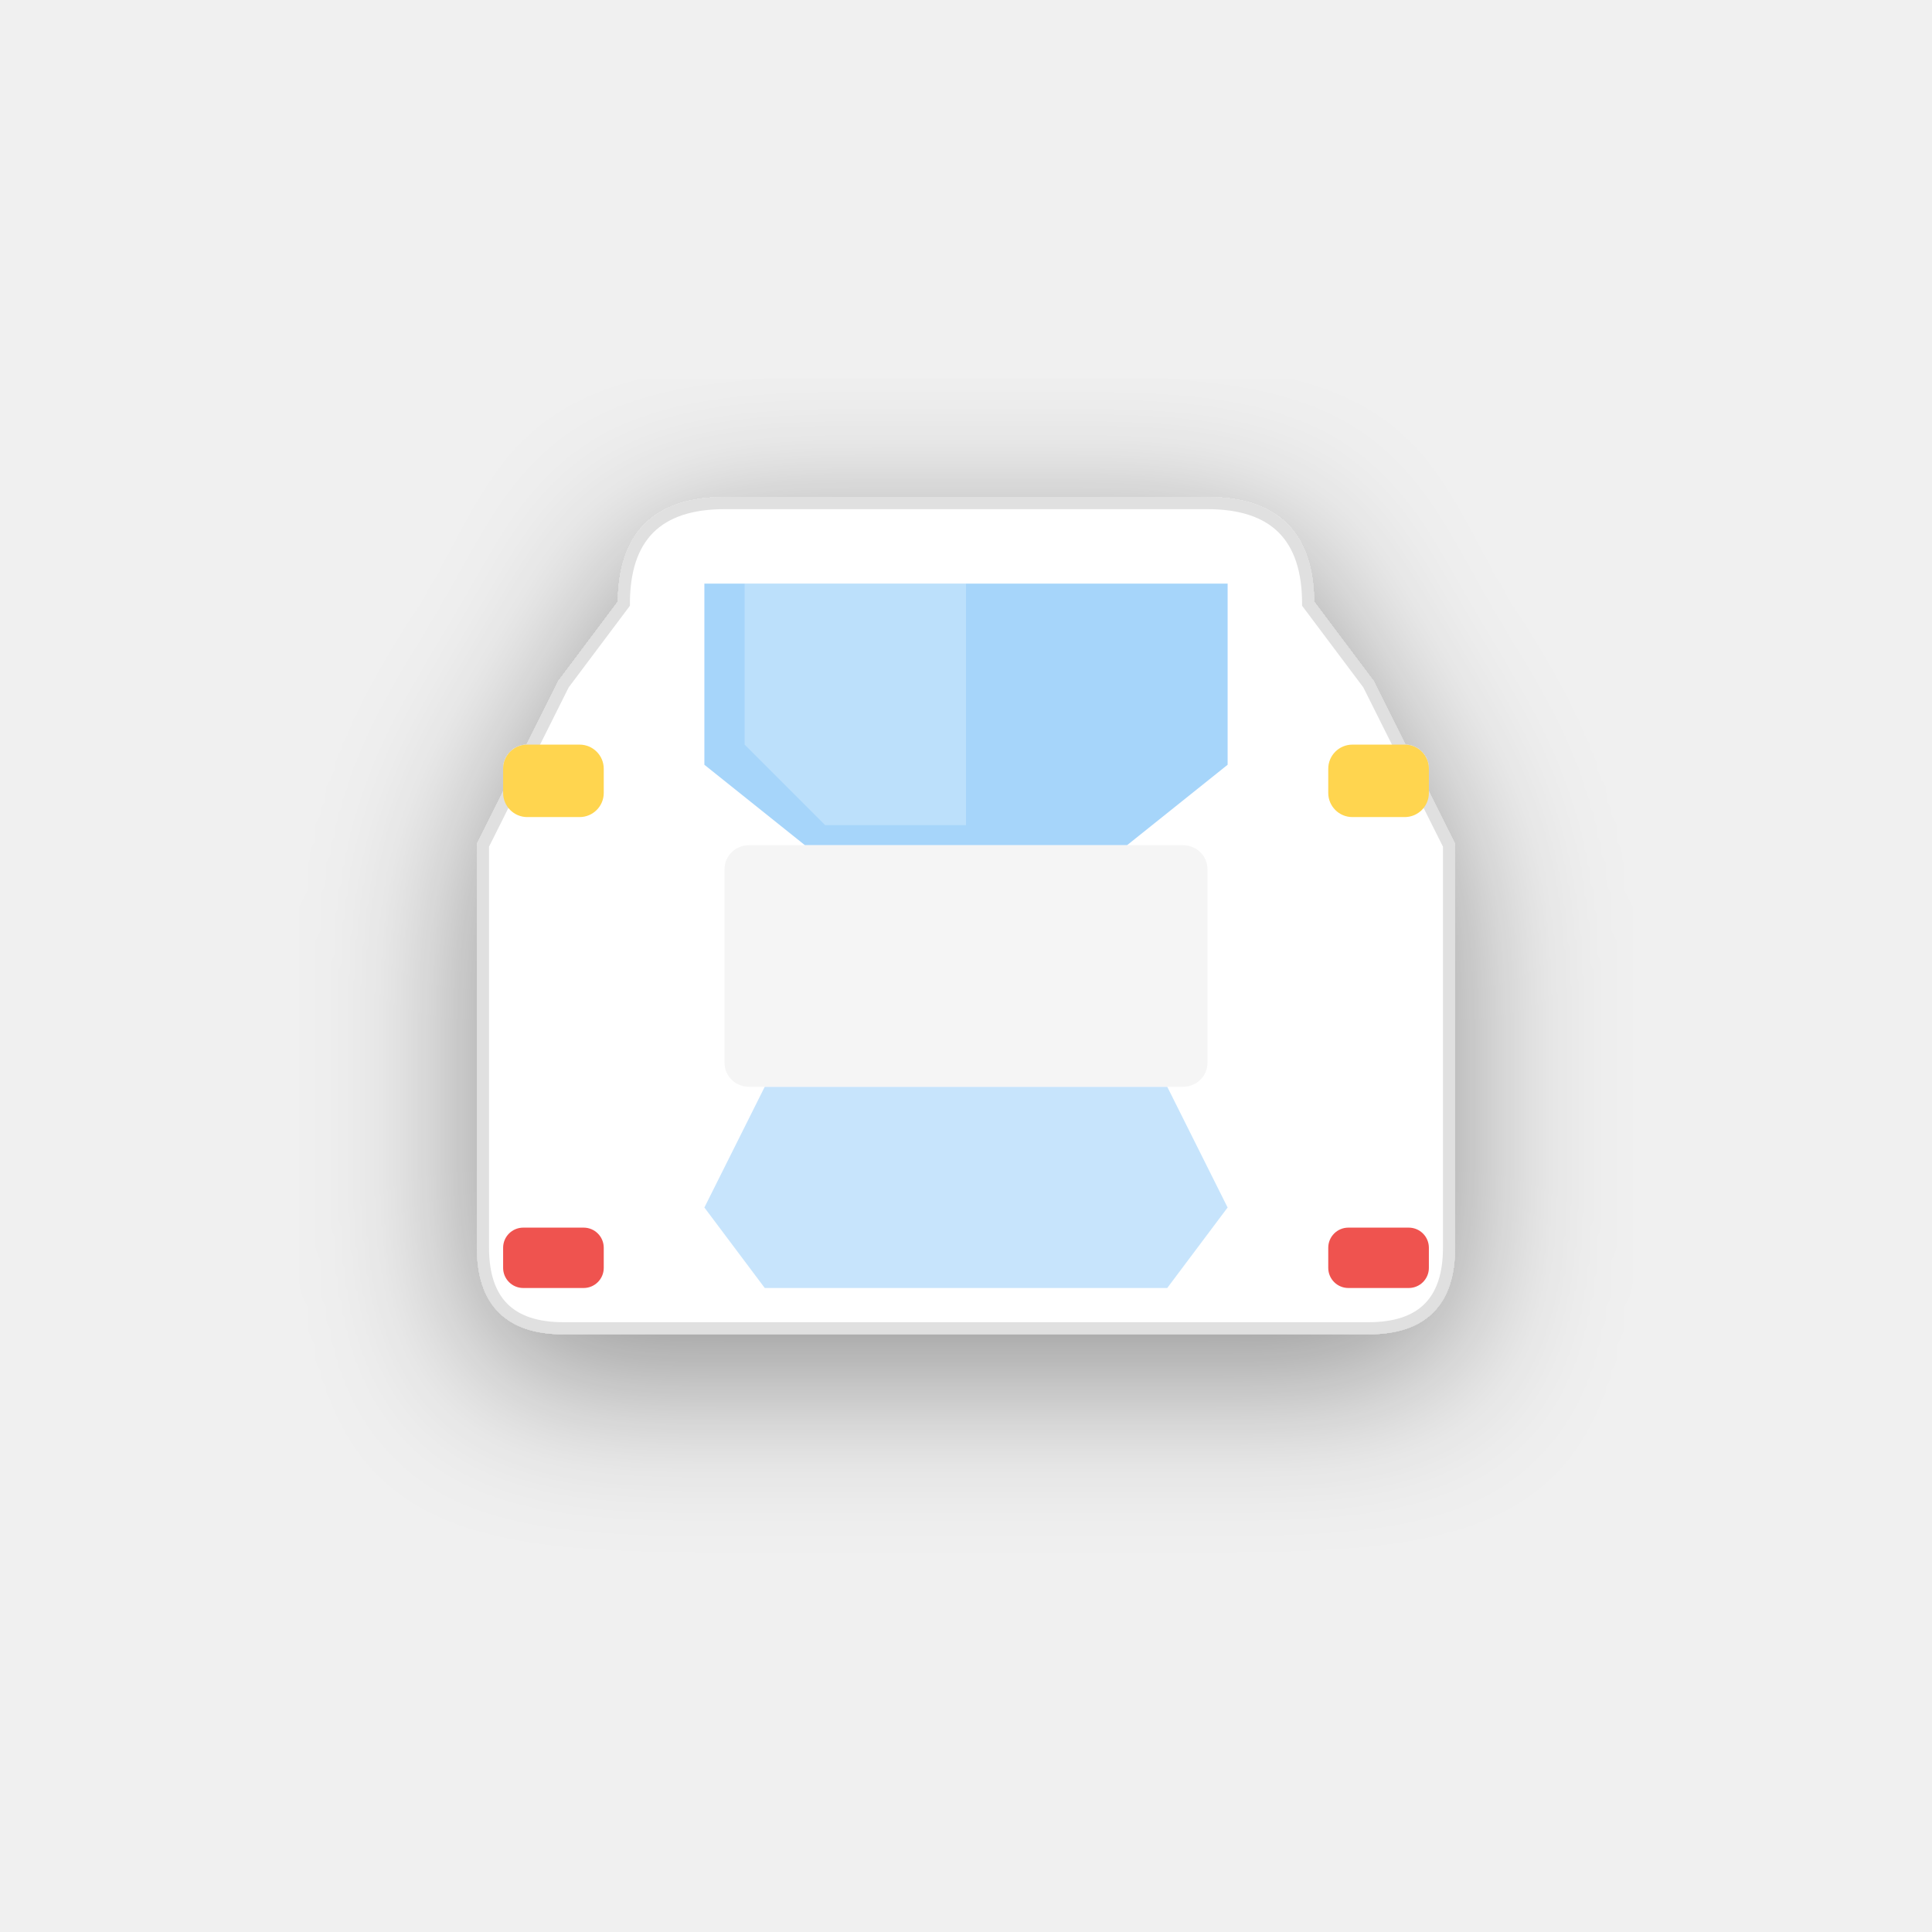
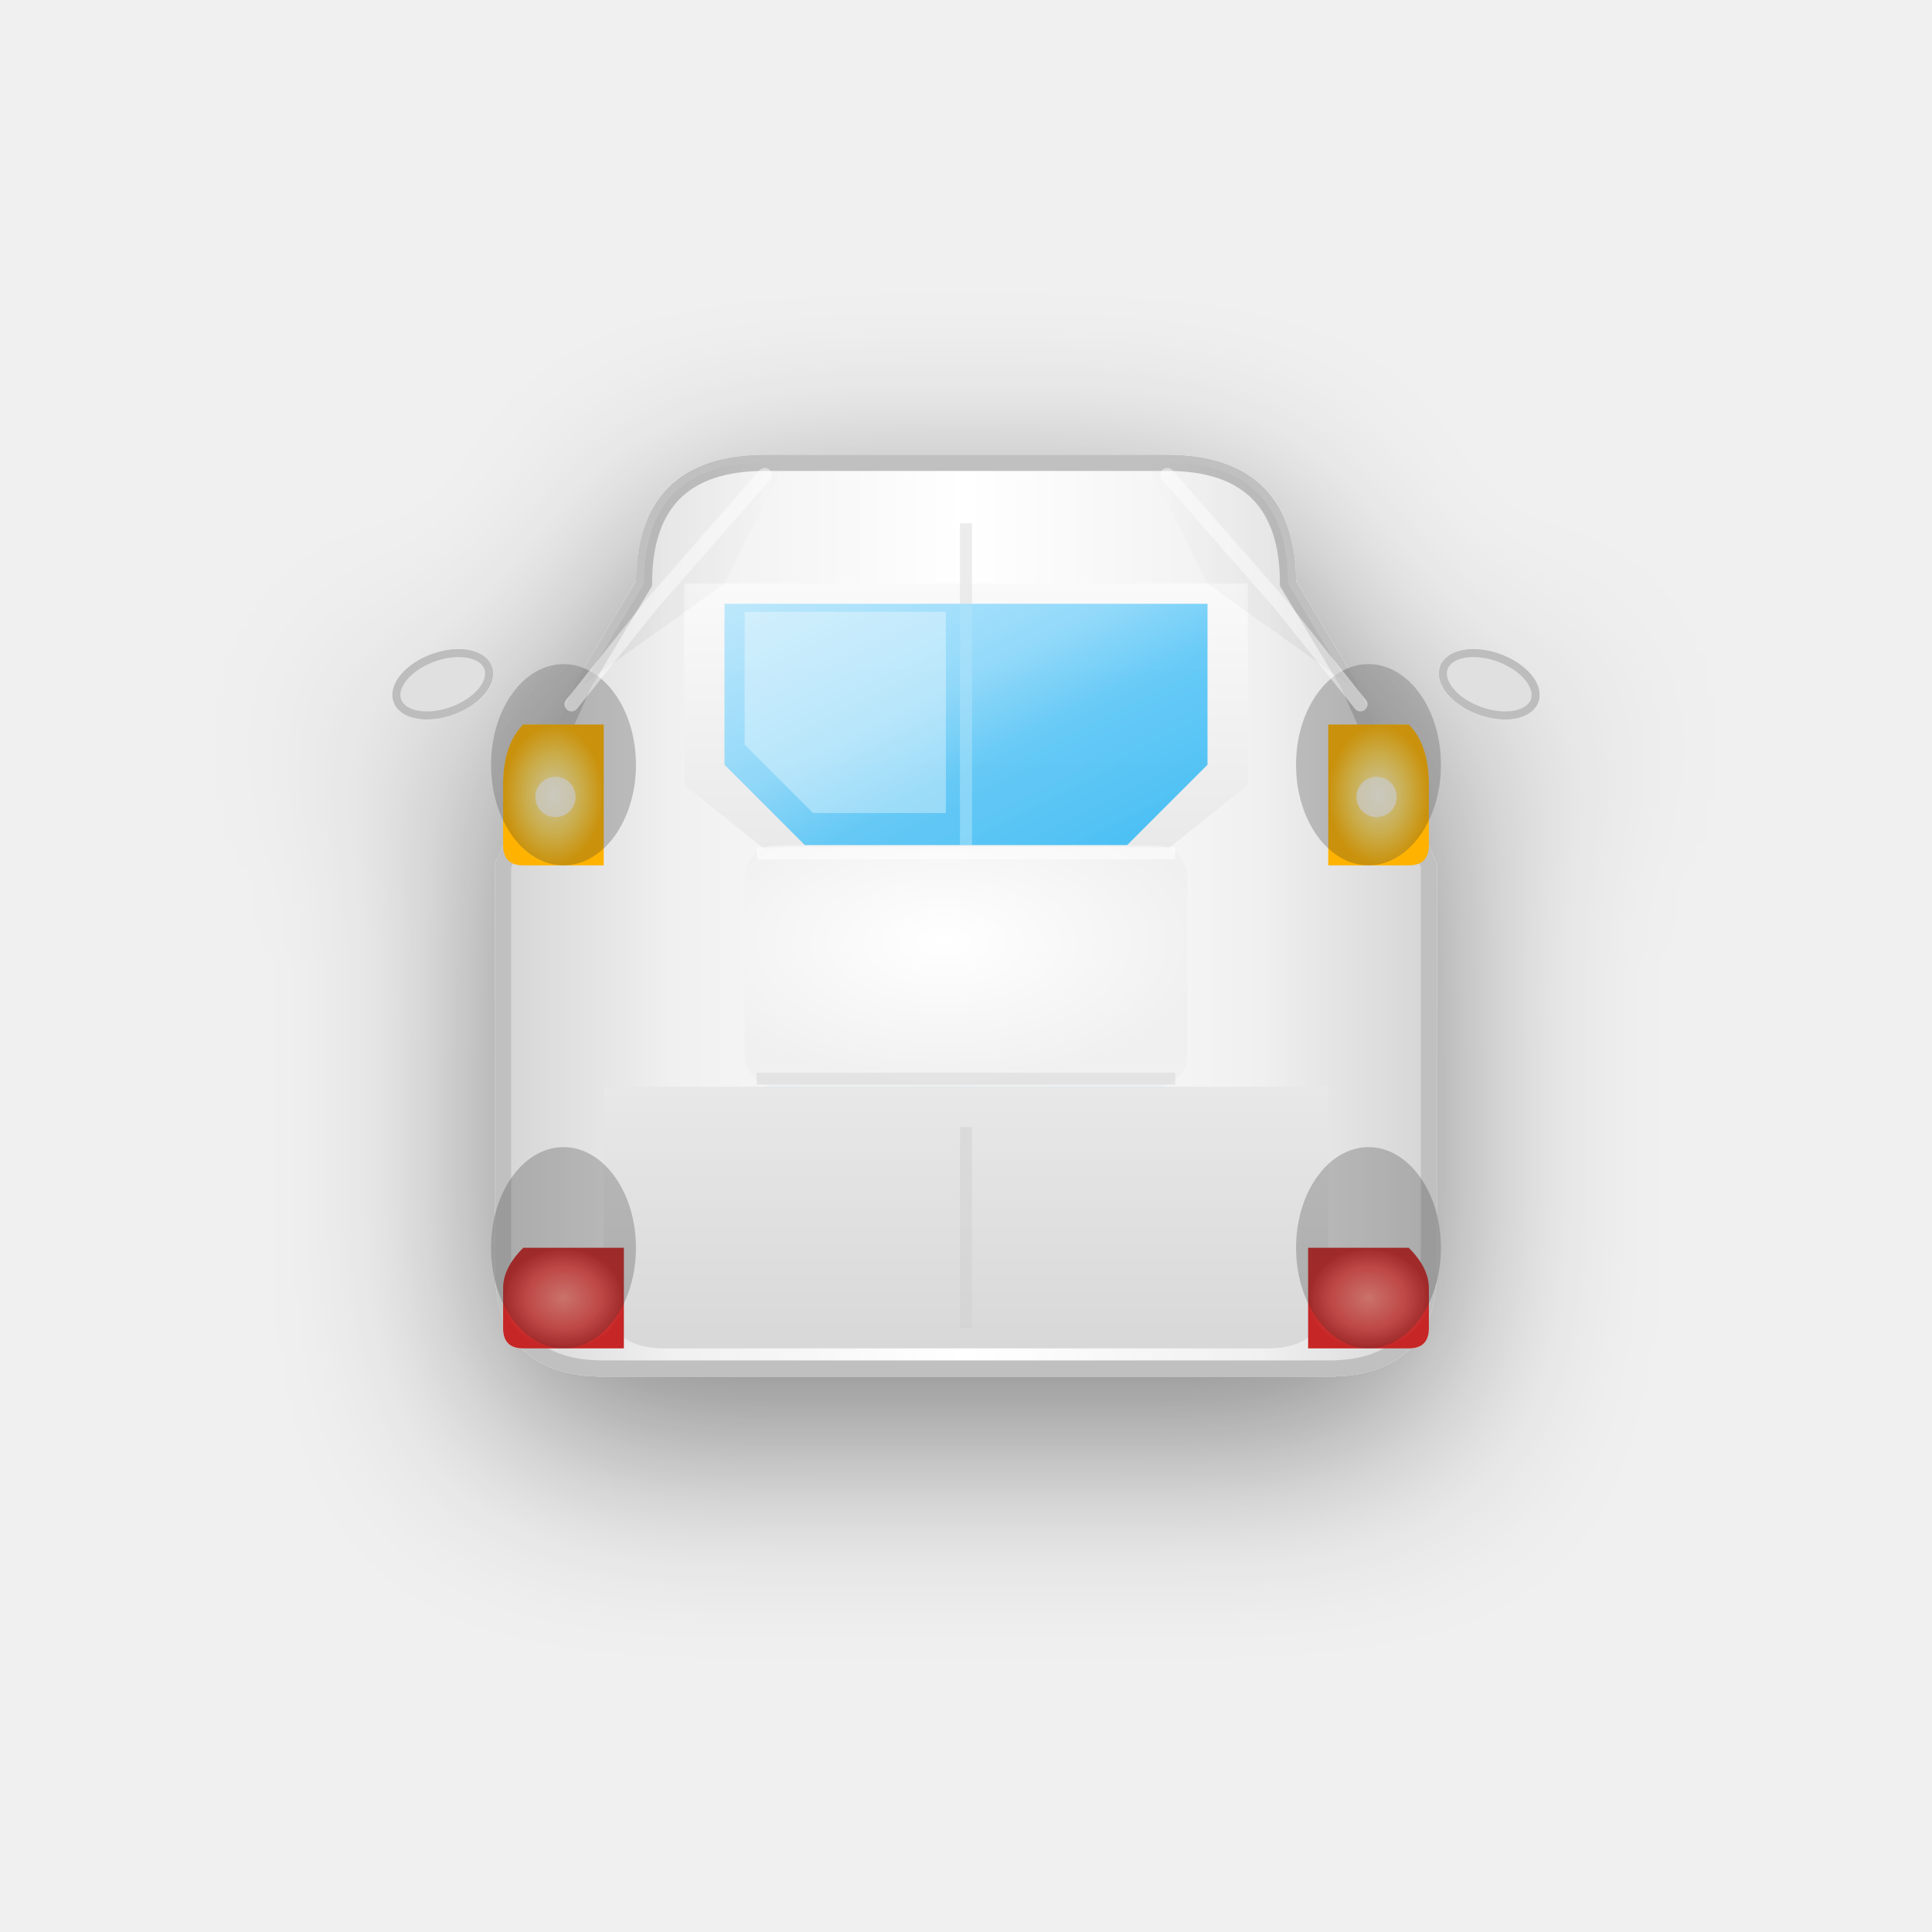
<svg xmlns="http://www.w3.org/2000/svg" viewBox="0 0 48 48" fill="none">
  <defs>
-     <filter id="ds" x="-30%" y="-20%" width="160%" height="160%">
-       <feDropShadow dx="0" dy="1" stdDeviation="2" flood-color="#000" flood-opacity="0.4" />
+     <filter id="ds" x="-40%" y="-30%" width="180%" height="180%">
+       <feDropShadow dx="0" dy="1.5" stdDeviation="2.5" flood-color="#000" flood-opacity="0.45" />
    </filter>
+     <linearGradient id="bodyGrad" x1="0" y1="0" x2="1" y2="0">
+       <stop offset="0%" stop-color="#D6D6D6" />
+       <stop offset="18%" stop-color="#F0F0F0" />
+       <stop offset="50%" stop-color="#FFFFFF" />
+       <stop offset="82%" stop-color="#F0F0F0" />
+       <stop offset="100%" stop-color="#D6D6D6" />
+     </linearGradient>
+     <linearGradient id="hoodGrad" x1="0" y1="0" x2="0" y2="1">
+       <stop offset="0%" stop-color="#FAFAFA" />
+       <stop offset="100%" stop-color="#E8E8E8" />
+     </linearGradient>
+     <linearGradient id="trunkGrad" x1="0" y1="0" x2="0" y2="1">
+       <stop offset="0%" stop-color="#E8E8E8" />
+       <stop offset="100%" stop-color="#D8D8D8" />
+     </linearGradient>
+     <linearGradient id="windshieldGrad" x1="0" y1="0" x2="1" y2="1">
+       <stop offset="0%" stop-color="#B3E5FC" />
+       <stop offset="40%" stop-color="#81D4FA" />
+       <stop offset="60%" stop-color="#4FC3F7" />
+       <stop offset="100%" stop-color="#29B6F6" />
+     </linearGradient>
+     <linearGradient id="rearWindowGrad" x1="0" y1="0" x2="1" y2="1">
+       <stop offset="0%" stop-color="#81D4FA" />
+       <stop offset="100%" stop-color="#4FC3F7" />
+     </linearGradient>
+     <radialGradient id="roofGrad" cx="0.45" cy="0.4" r="0.6">
+       <stop offset="0%" stop-color="#FFFFFF" />
+       <stop offset="100%" stop-color="#F0F0F0" />
+     </radialGradient>
+     <radialGradient id="headlightGrad" cx="0.5" cy="0.5" r="0.5">
+       <stop offset="0%" stop-color="#FFF9C4" />
+       <stop offset="60%" stop-color="#FFD54F" />
+       <stop offset="100%" stop-color="#FFB300" />
+     </radialGradient>
+     <radialGradient id="taillightGrad" cx="0.5" cy="0.5" r="0.5">
+       <stop offset="0%" stop-color="#FF8A80" />
+       <stop offset="60%" stop-color="#EF5350" />
+       <stop offset="100%" stop-color="#C62828" />
+     </radialGradient>
+     <linearGradient id="sideShadowL" x1="0" y1="0" x2="1" y2="0">
+       <stop offset="0%" stop-color="#000" stop-opacity="0.12" />
+       <stop offset="100%" stop-color="#000" stop-opacity="0" />
+     </linearGradient>
+     <linearGradient id="sideShadowR" x1="1" y1="0" x2="0" y2="0">
+       <stop offset="0%" stop-color="#000" stop-opacity="0.12" />
+       <stop offset="100%" stop-color="#000" stop-opacity="0" />
+     </linearGradient>
  </defs>
  <g filter="url(#ds)">
-     <path d="       M 15.5 15       Q 15.5 12.5 18 12.5       L 30 12.5       Q 32.5 12.5 32.5 15       L 34 17       L 36 21       L 36 31       Q 36 33 34 33       L 14 33       Q 12 33 12 31       L 12 21       L 14 17       Z     " fill="#FFFFFF" stroke="#E0E0E0" stroke-width="0.3" />
-     <path d="M 17.5 14.5 L 17.5 19 L 20 21 L 28 21 L 30.5 19 L 30.5 14.5 Z" fill="#90CAF9" opacity="0.8" />
-     <path d="M 18.5 14.5 L 18.5 18.5 L 20.5 20.5 L 24 20.5 L 24 14.5 Z" fill="#FFFFFF" opacity="0.25" />
-     <path d="M 19 27 L 29 27 L 30.5 30 L 29 32 L 19 32 L 17.5 30 Z" fill="#90CAF9" opacity="0.5" />
-     <rect x="18" y="21" width="12" height="6" rx="0.6" fill="#F5F5F5" />
-     <rect x="12.5" y="18.5" width="2.5" height="1.8" rx="0.6" fill="#FFD54F" />
-     <rect x="33" y="18.5" width="2.5" height="1.8" rx="0.6" fill="#FFD54F" />
-     <rect x="12.5" y="30.5" width="2.5" height="1.5" rx="0.5" fill="#EF5350" />
-     <rect x="33" y="30.5" width="2.5" height="1.5" rx="0.5" fill="#EF5350" />
+     <path d="       M 16 14.5       Q 16 11.5 19 11.5       L 29 11.5       Q 32 11.5 32 14.5       L 33.5 17       L 35.5 21.5       L 35.5 31.5       Q 35.5 34 33 34       L 15 34       Q 12.5 34 12.5 31.5       L 12.5 21.5       L 14.5 17       Z     " fill="url(#bodyGrad)" stroke="#C0C0C0" stroke-width="0.4" />
+     <path d="M 17 14.5 L 17 19.5 L 19.5 21.5 L 28.5 21.5 L 31 19.5 L 31 14.5 Z" fill="url(#hoodGrad)" />
+     <line x1="24" y1="13" x2="24" y2="20" stroke="#E0E0E0" stroke-width="0.3" opacity="0.6" />
+     <path d="M 18 15 L 18 19 L 20 21 L 28 21 L 30 19 L 30 15 Z" fill="url(#windshieldGrad)" opacity="0.85" />
+     <path d="M 18.5 15.2 L 18.5 18.5 L 20.2 20.2 L 23.5 20.2 L 23.5 15.2 Z" fill="#FFF" opacity="0.35" />
+     <line x1="24" y1="15" x2="24" y2="21" stroke="#B3E5FC" stroke-width="0.3" opacity="0.5" />
+     <rect x="18.5" y="21" width="11" height="6" rx="0.8" fill="url(#roofGrad)" />
+     <line x1="18.8" y1="21.2" x2="29.2" y2="21.2" stroke="#FFF" stroke-width="0.3" opacity="0.5" />
+     <line x1="18.8" y1="26.8" x2="29.2" y2="26.8" stroke="#D0D0D0" stroke-width="0.3" opacity="0.4" />
+     <path d="M 19 27 L 29 27 L 30.5 30.5 L 29 33 L 19 33 L 17.5 30.5 Z" fill="url(#rearWindowGrad)" opacity="0.55" />
+     <path d="M 15 27 L 15 32 Q 15 33.5 16.5 33.5 L 31.5 33.5 Q 33 33.5 33 32 L 33 27 Z" fill="url(#trunkGrad)" />
+     <line x1="24" y1="28" x2="24" y2="33" stroke="#D0D0D0" stroke-width="0.3" opacity="0.5" />
+     <path d="       M 16 14.5       Q 16 11.5 19 11.5       L 19.5 11.5       L 18 14.5 L 14.5 17 L 12.5 21.5 L 12.5 31.5 Q 12.5 34 15 34 L 15.5 34       L 15 34 Q 12.5 34 12.5 31.5 L 12.5 21.5 L 14.5 17 Z     " fill="url(#sideShadowL)" opacity="0.7" />
+     <path d="       M 32 14.5       Q 32 11.5 29 11.5       L 28.5 11.5       L 30 14.5 L 33.5 17 L 35.5 21.5 L 35.5 31.5 Q 35.5 34 33 34 L 32.5 34       L 33 34 Q 35.5 34 35.5 31.5 L 35.5 21.5 L 33.5 17 Z     " fill="url(#sideShadowR)" opacity="0.7" />
+     <path d="M 13 18 Q 12.5 18.5 12.5 19.5 L 12.5 21 Q 12.5 21.5 13 21.5 L 15 21.5 L 15 18 Z" fill="url(#headlightGrad)" />
+     <path d="M 35 18 Q 35.5 18.5 35.5 19.5 L 35.5 21 Q 35.5 21.5 35 21.5 L 33 21.5 L 33 18 Z" fill="url(#headlightGrad)" />
+     <circle cx="13.8" cy="19.8" r="0.5" fill="#FFF" opacity="0.7" />
+     <circle cx="34.2" cy="19.8" r="0.5" fill="#FFF" opacity="0.7" />
+     <path d="M 13 31 Q 12.5 31.5 12.5 32 L 12.5 33 Q 12.5 33.5 13 33.5 L 15.5 33.5 L 15.5 31 Z" fill="url(#taillightGrad)" />
+     <path d="M 35 31 Q 35.5 31.5 35.5 32 L 35.5 33 Q 35.5 33.5 35 33.5 L 32.5 33.5 L 32.5 31 Z" fill="url(#taillightGrad)" />
+     <ellipse cx="14" cy="19" rx="1.8" ry="2.5" fill="#2C2C2C" opacity="0.25" />
+     <ellipse cx="34" cy="19" rx="1.8" ry="2.5" fill="#2C2C2C" opacity="0.25" />
+     <ellipse cx="14" cy="31" rx="1.8" ry="2.5" fill="#2C2C2C" opacity="0.25" />
+     <ellipse cx="34" cy="31" rx="1.8" ry="2.5" fill="#2C2C2C" opacity="0.25" />
+     <path d="M 19 11.8 L 16.2 15 L 14.2 17.5" stroke="#FFF" stroke-width="0.35" fill="none" opacity="0.45" stroke-linecap="round" />
+     <path d="M 29 11.8 L 31.8 15 L 33.8 17.5" stroke="#FFF" stroke-width="0.35" fill="none" opacity="0.45" stroke-linecap="round" />
+     <ellipse cx="11" cy="17" rx="1.2" ry="0.7" fill="#E0E0E0" stroke="#BDBDBD" stroke-width="0.2" transform="rotate(-20, 11, 17)" />
+     <ellipse cx="37" cy="17" rx="1.2" ry="0.7" fill="#E0E0E0" stroke="#BDBDBD" stroke-width="0.2" transform="rotate(20, 37, 17)" />
  </g>
</svg>
